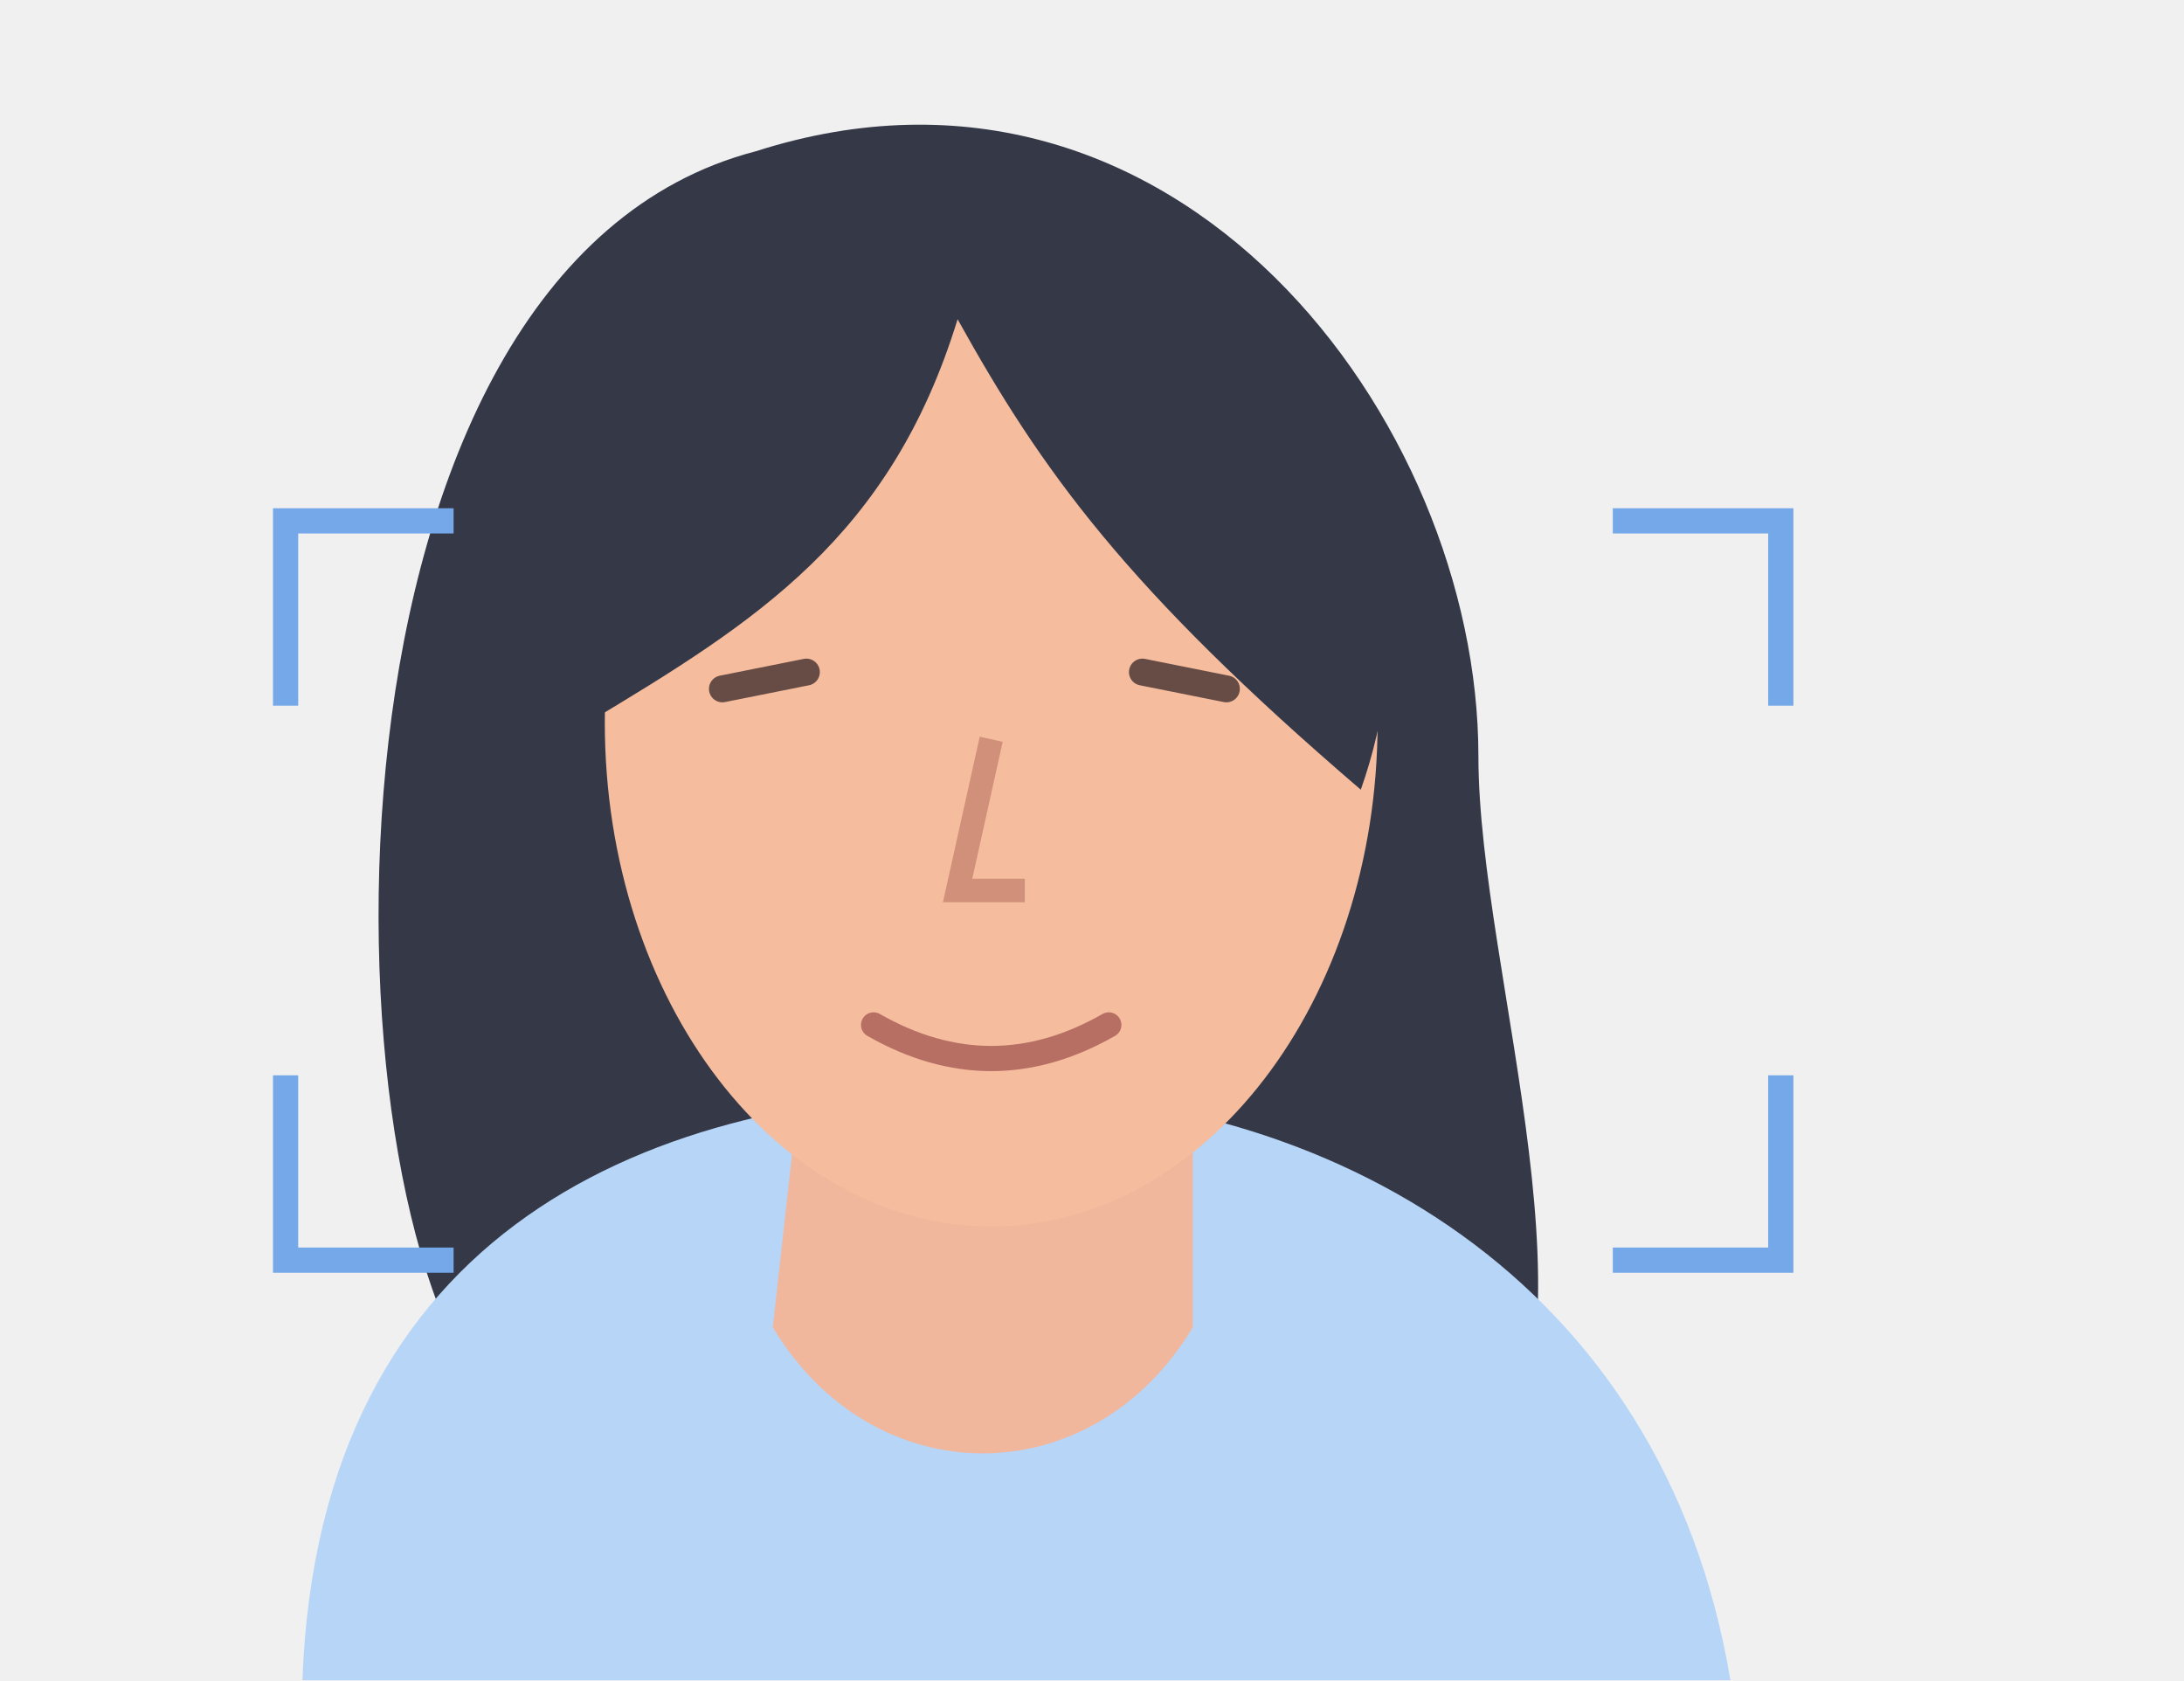
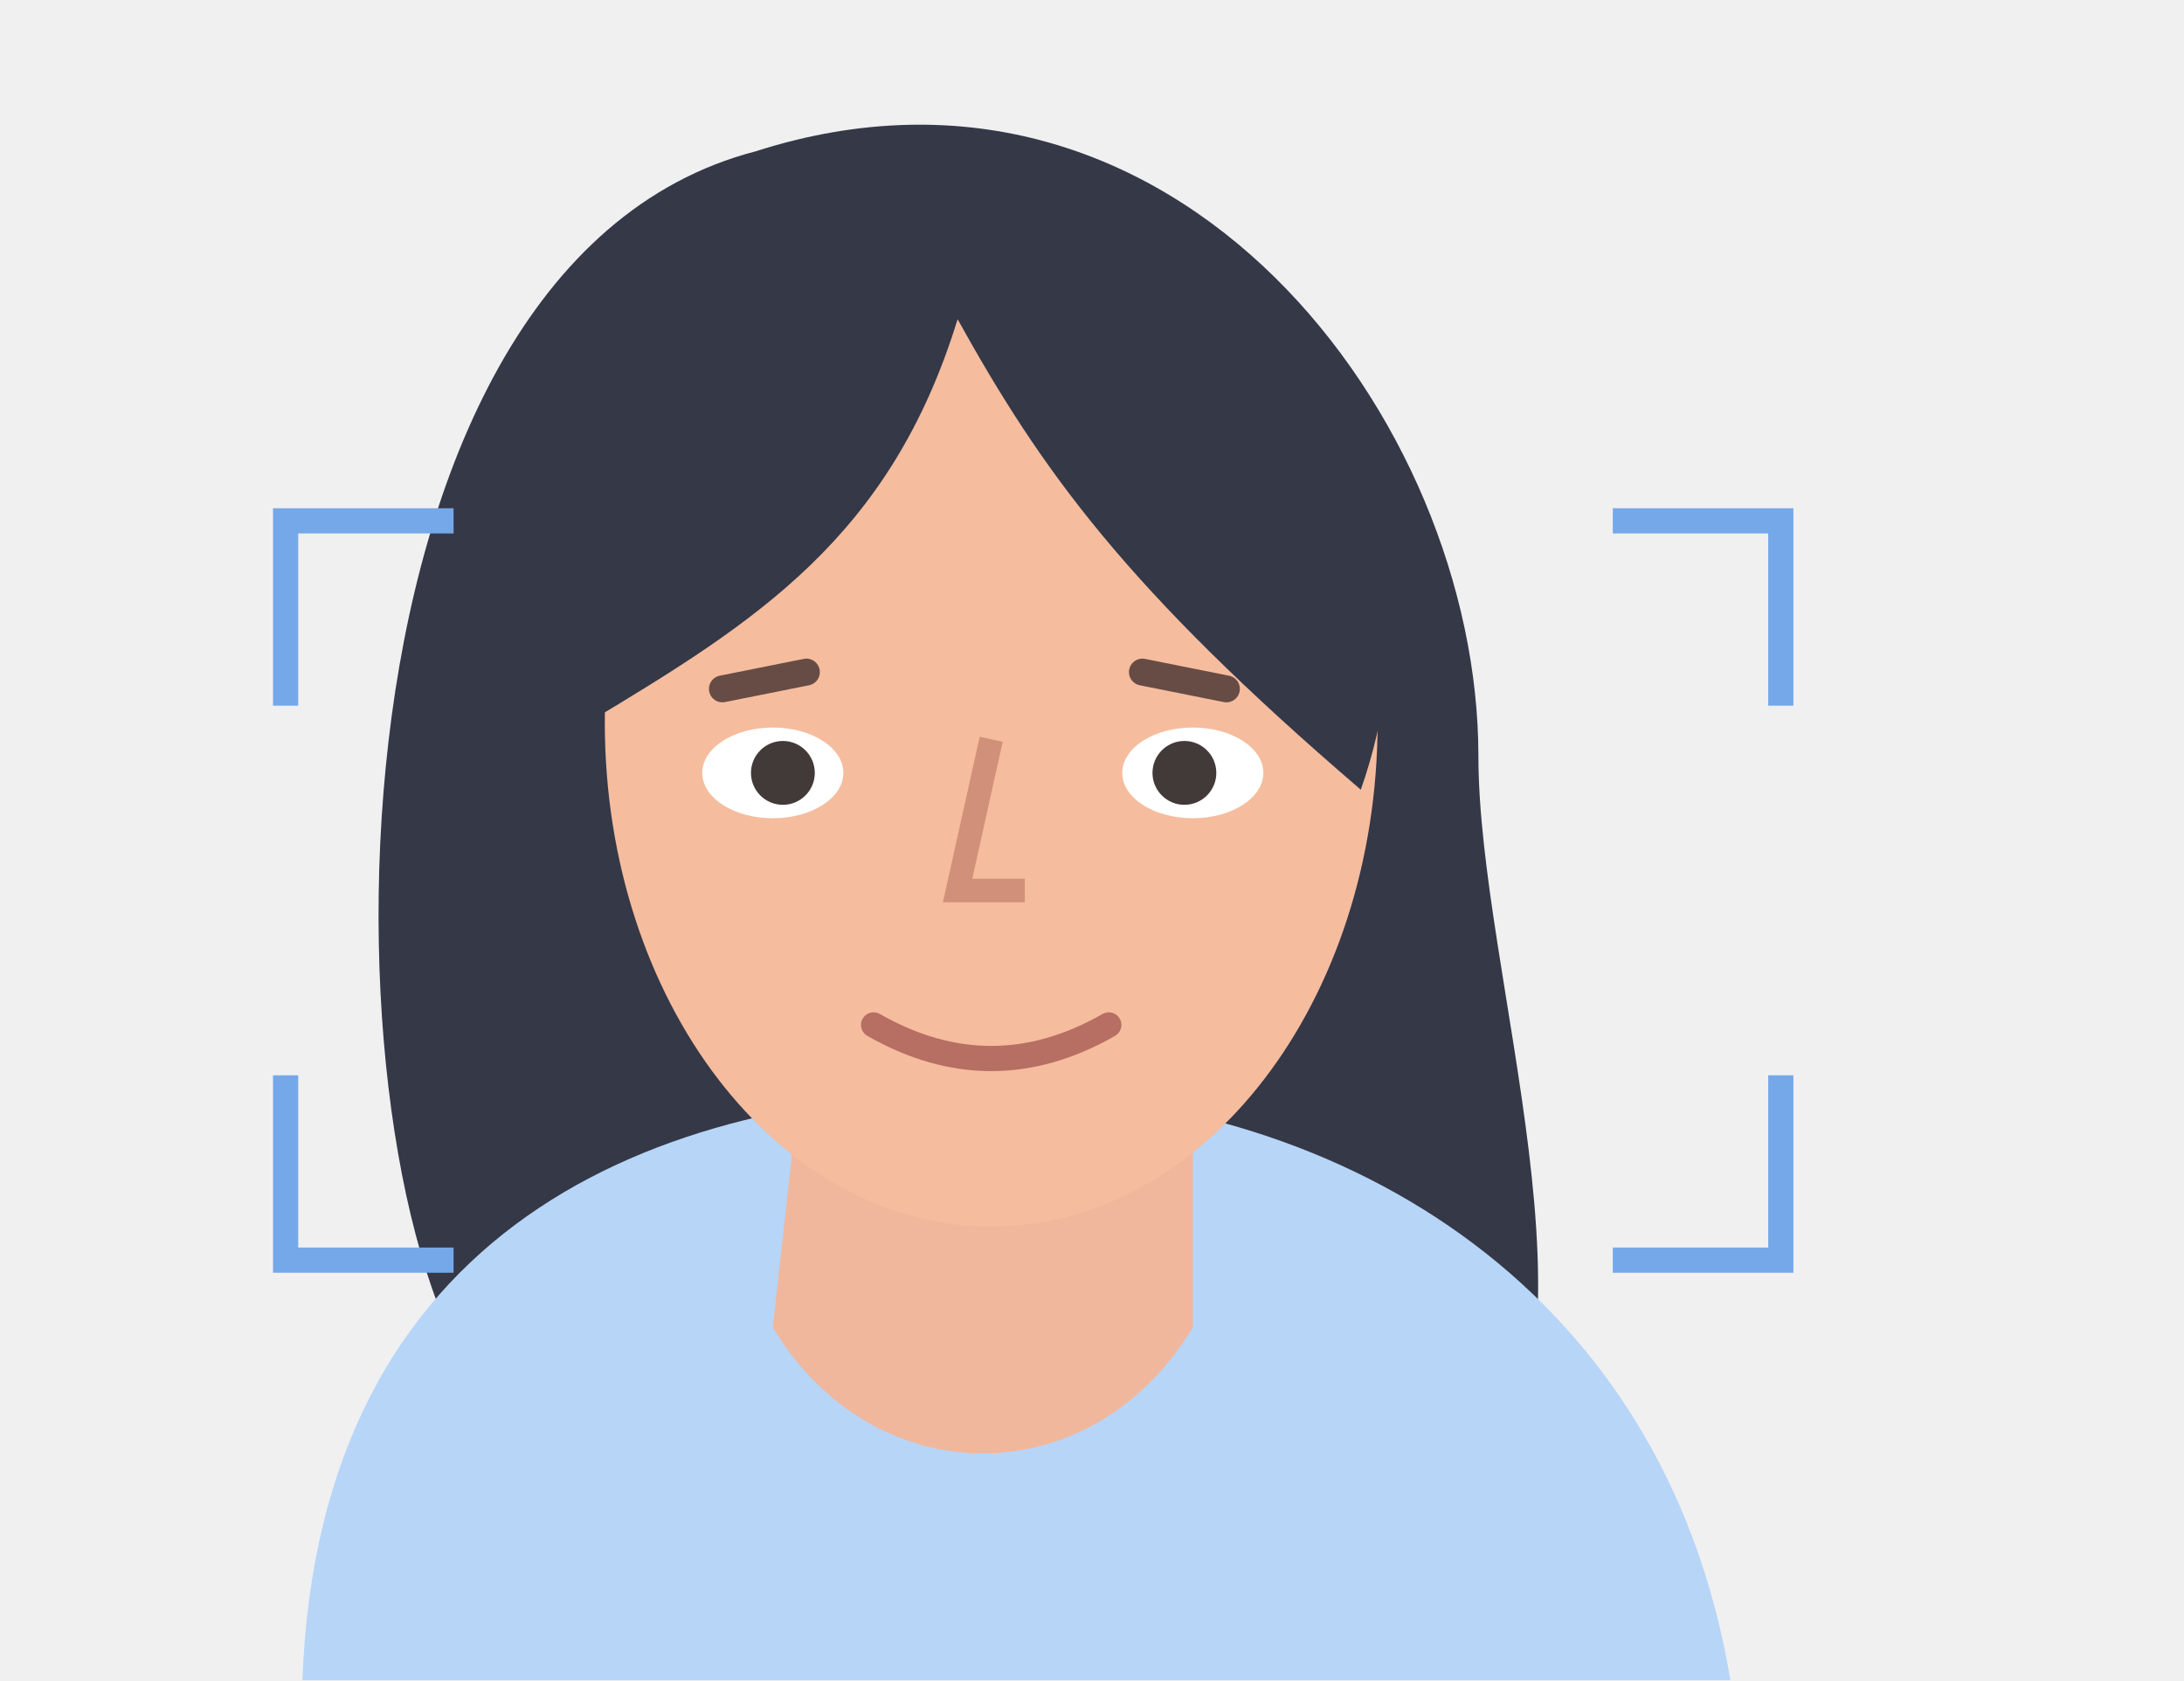
<svg xmlns="http://www.w3.org/2000/svg" viewBox="0 0 130 100">
  <path fill="#343847" d="M29 83C19 71 18 16 45 9c25-8 43 16 43 36 0 13 8 35 0 44Z" />
  <path fill="#b7d5f7" d="M18 100c1-27 21-35 41-35s40 11 44 35Z" />
  <path fill="#f1b79c" d="M48 61h23v18c-6 10-19 10-25 0Z" />
  <ellipse cx="59" cy="43" rx="23" ry="30" fill="#f5bc9e" />
  <path fill="#343847" d="M35 43c-3-24 9-35 23-34 19 1 29 21 23 38-14-12-19-19-24-28-4 13-12 18-22 24" />
  <path stroke="#664c45" stroke-width="1.6" stroke-linecap="round" d="m43 41 5-1m20 0 5 1" />
+   <ellipse cx="46" cy="46" rx="4.2" ry="2.7" fill="#fff" />
+   <ellipse cx="71" cy="46" rx="4.2" ry="2.7" fill="#fff" />
+   <circle cx="46.6" cy="46" r="1.9" fill="#423a39" />
+   <circle cx="70.5" cy="46" r="1.9" fill="#423a39" />
  <path stroke="#d19079" fill="none" stroke-width="1.4" d="m59 44-2 9h4" />
  <path stroke="#b76e63" fill="none" stroke-width="1.5" stroke-linecap="round" d="M52 61q7 4 14 0" />
  <path stroke="#75a8e9" stroke-width="1.5" fill="none" d="M17 42V31h10m69 0h10v11M17 64v11h10m69 0h10V64" />
</svg>
